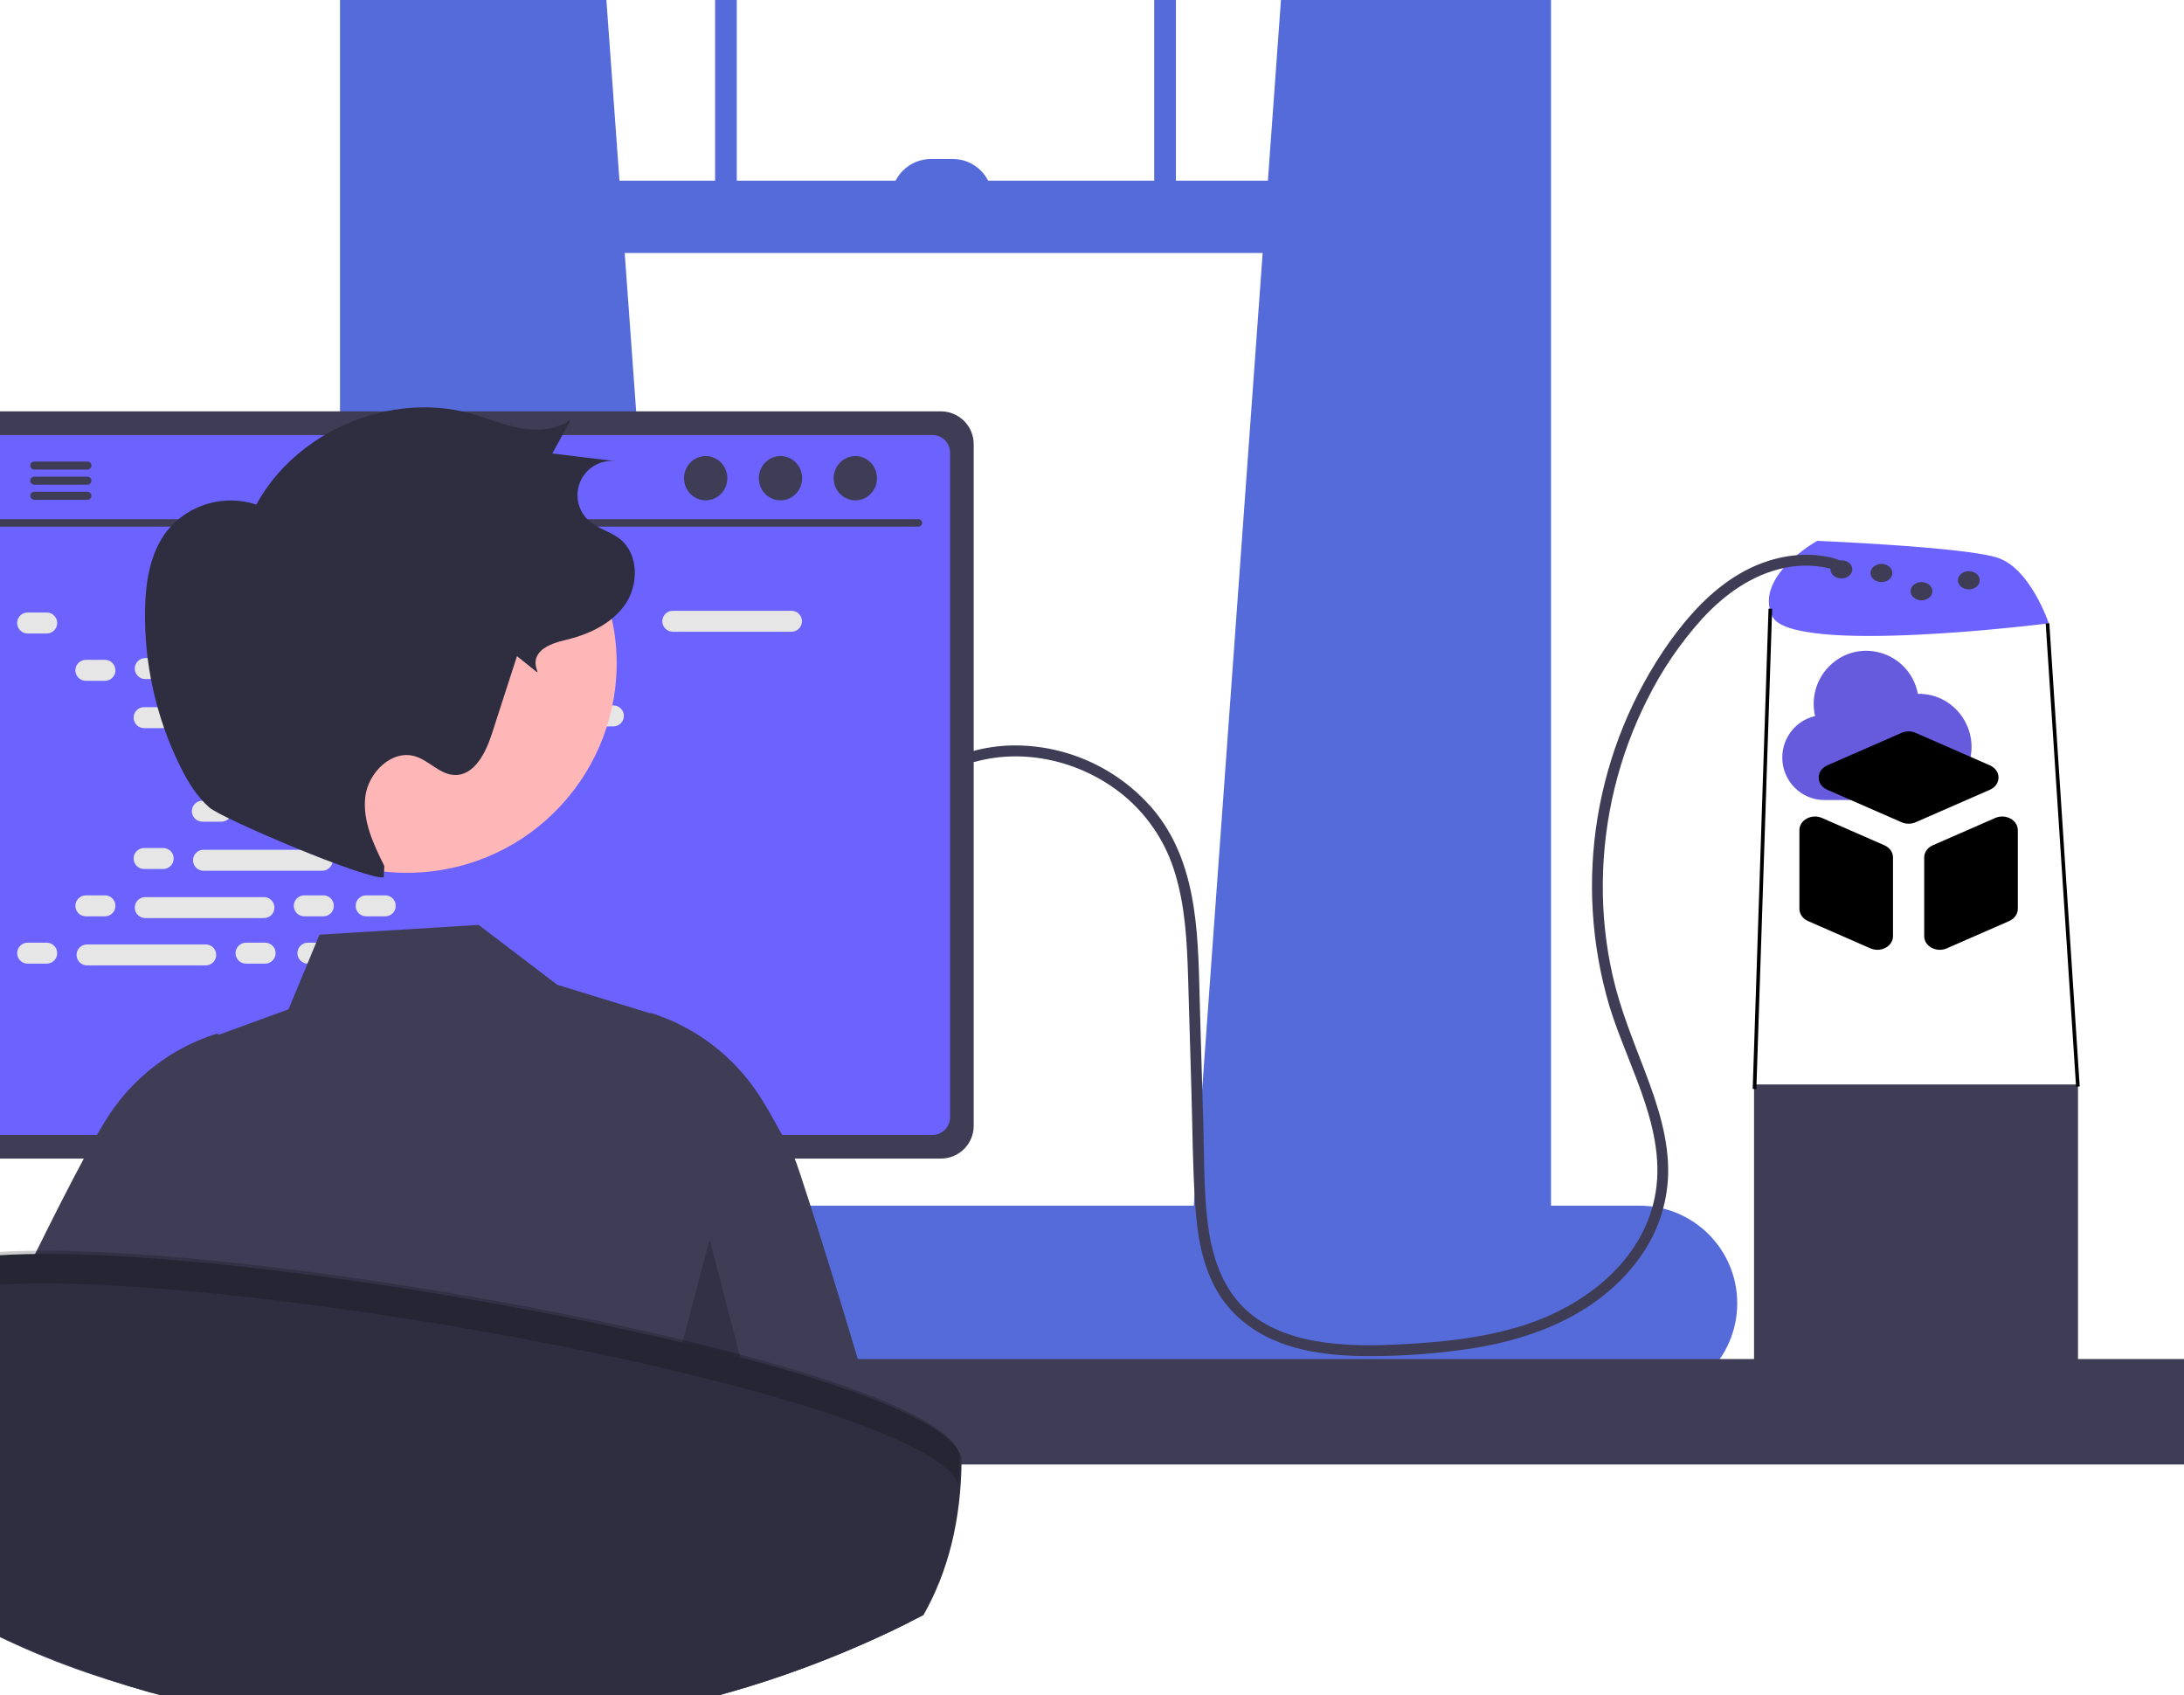
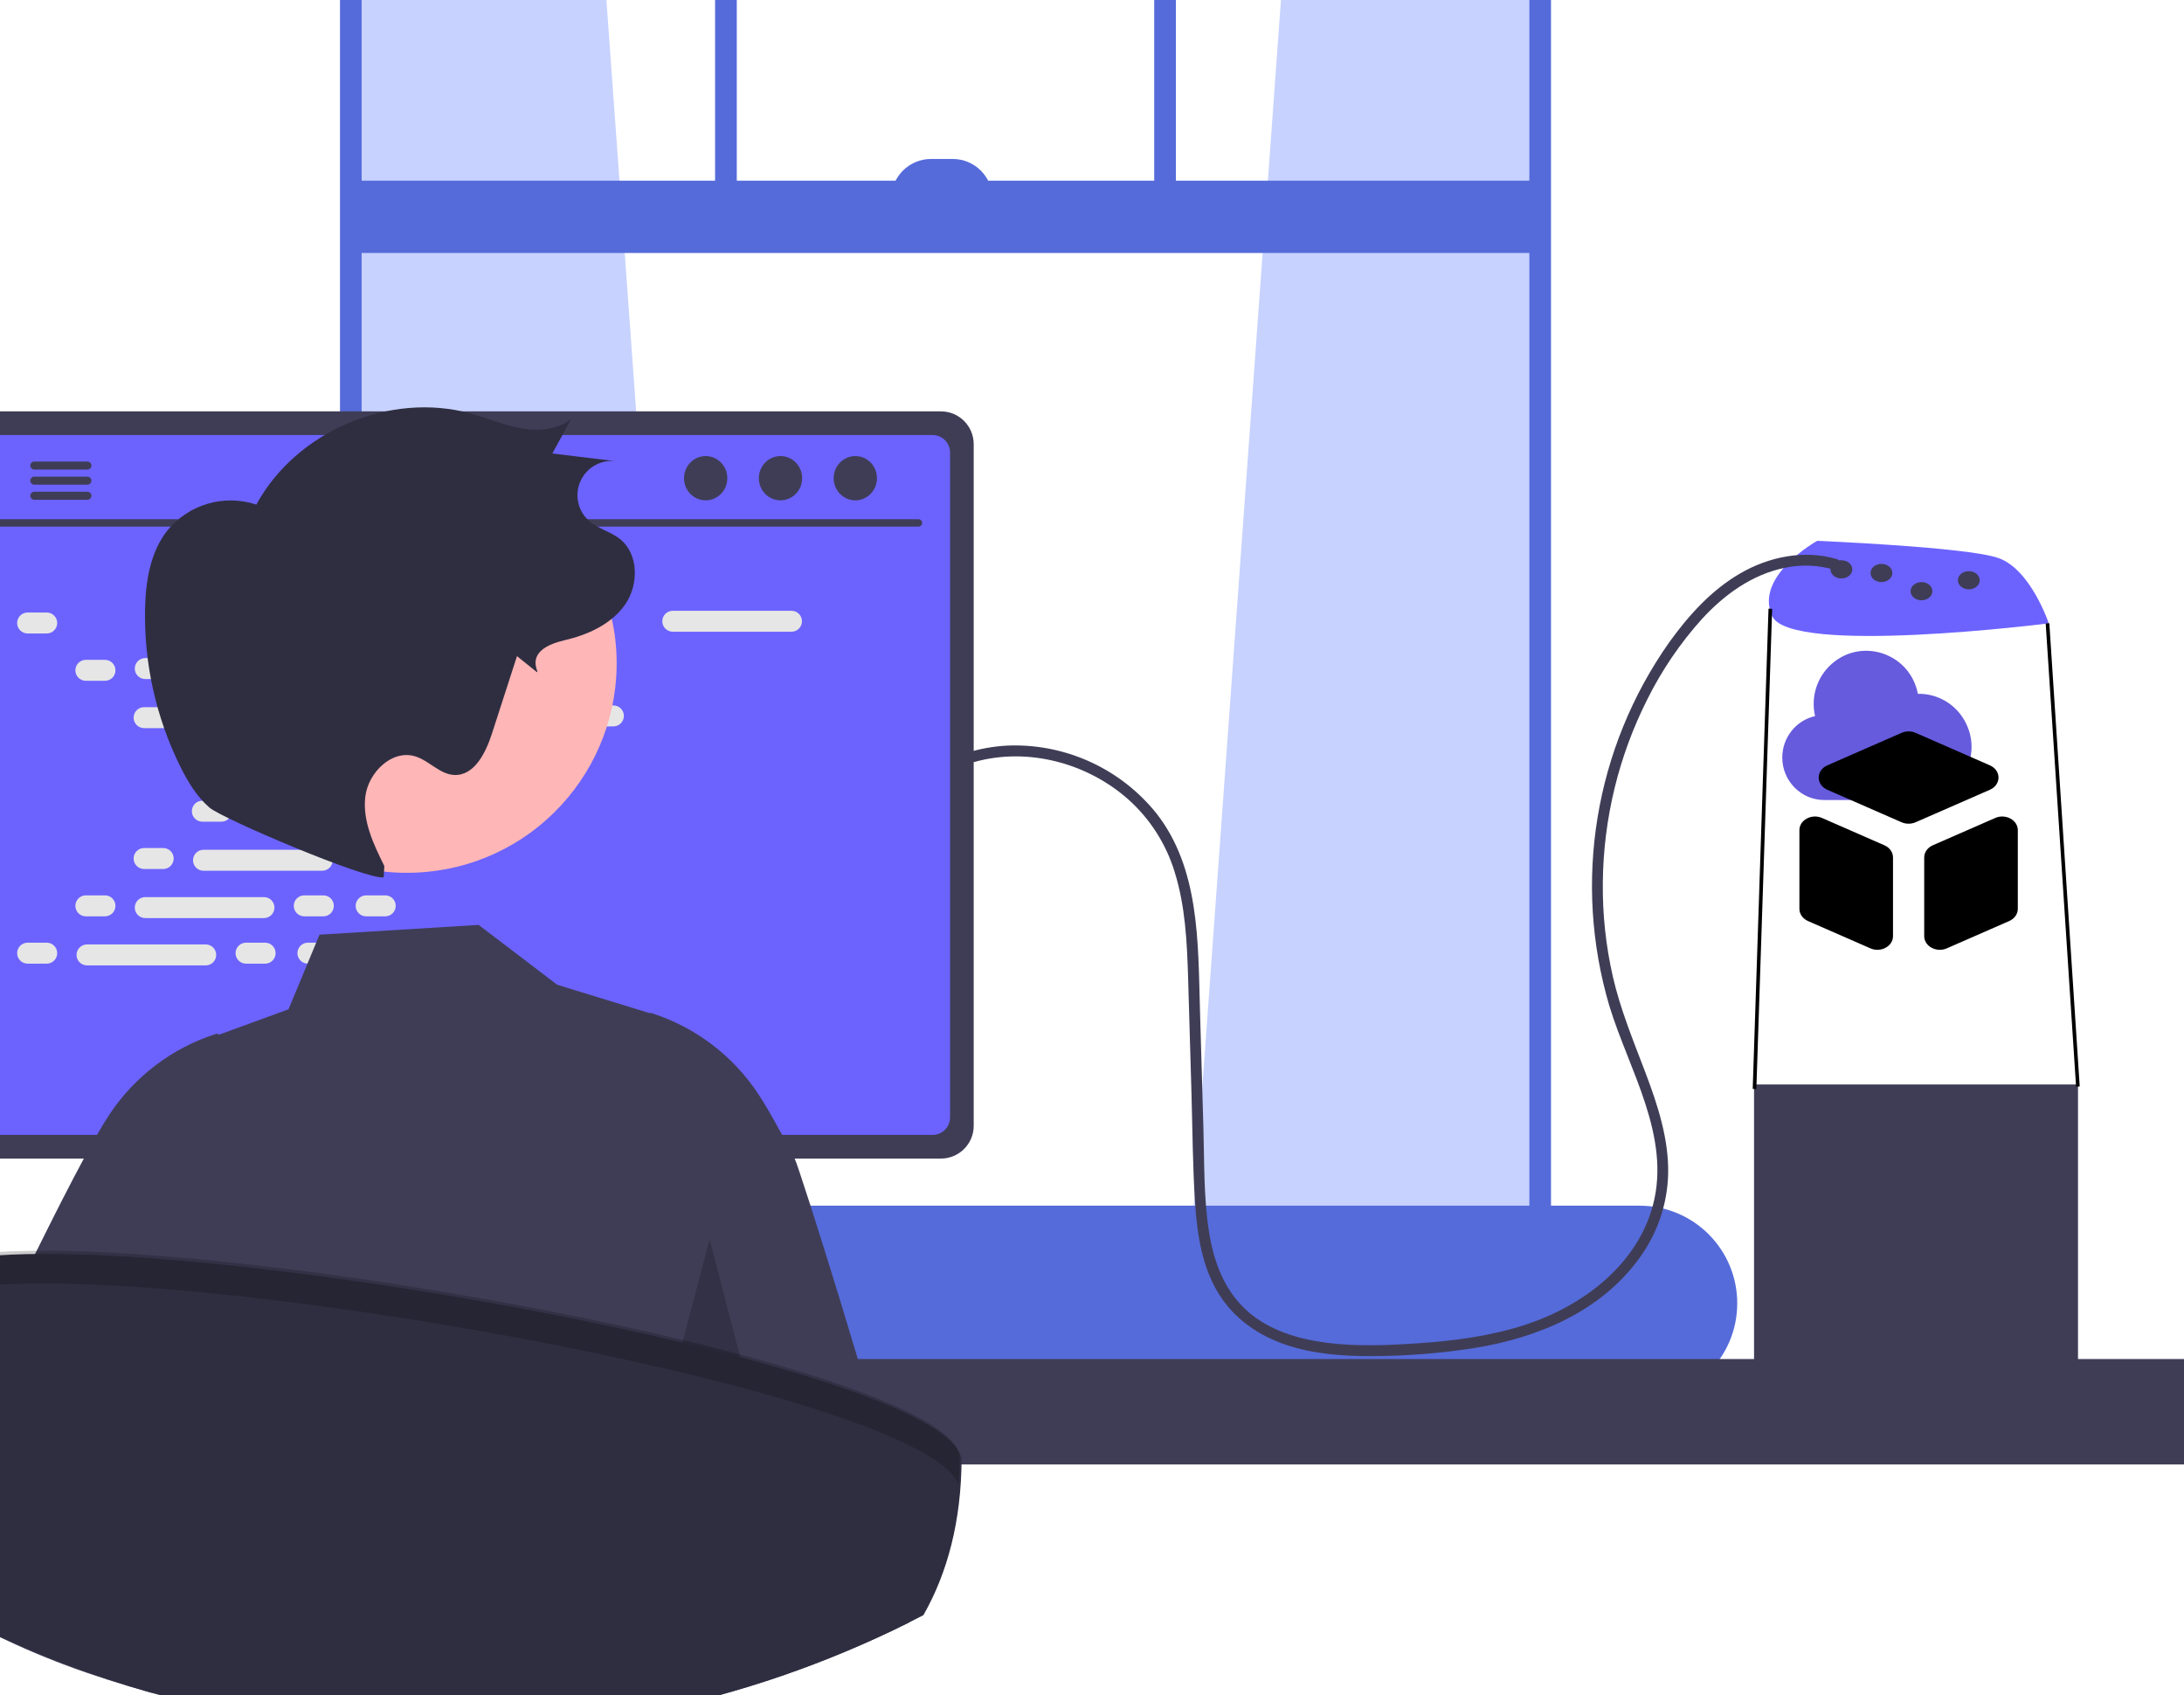
<svg xmlns="http://www.w3.org/2000/svg" width="740.103" height="574.316" viewBox="-100 0 600 600" preserveAspectRatio="xMidYMid slice">
  <path d="M 399.223 215.768 C 399.223 215.768 381.853 225.429 386.853 236.429 C 391.853 247.429 462.853 238.429 462.853 238.429 C 462.853 238.429 457.853 223.429 448.853 220.429 C 439.853 217.429 399.223 215.768 399.223 215.768 Z" fill="#6c63ff" />
-   <path d="M658.5,595.645l92.37,8.2.99.09V209.795q-.495-.345-.99-.69a288.323,288.323,0,0,0-62.01-32.94l-4.72,65.1-.43,5.96-4.67,64.56L677.6,331.645l-18.93,261.7Z" transform="matrix(1, 0, 0, 1, -430.7175, -194.9552)" style="fill: rgb(85, 107, 218);" />
-   <path d="M430.07,202.455c-.66.42-1.32.84-1.98,1.28v400.2l1.98-.18,91.37-8.11-.17-2.3L502.34,331.645l-1.44-19.86-4.67-64.56-.43-5.96-4.95-68.27A287.687,287.687,0,0,0,430.07,202.455Z" transform="matrix(1, 0, 0, 1, -430.7175, -194.9552)" style="fill: rgb(85, 107, 218);" />
+   <path d="M658.5,595.645l92.37,8.2.99.09V209.795q-.495-.345-.99-.69a288.323,288.323,0,0,0-62.01-32.94l-4.72,65.1-.43,5.96-4.67,64.56L677.6,331.645l-18.93,261.7Z" transform="matrix(1, 0, 0, 1, -430.7175, -194.9552)" style="fill: #c7d2fe;" />
+   <path d="M430.07,202.455c-.66.42-1.32.84-1.98,1.28v400.2l1.98-.18,91.37-8.11-.17-2.3L502.34,331.645l-1.44-19.86-4.67-64.56-.43-5.96-4.95-68.27A287.687,287.687,0,0,0,430.07,202.455Z" transform="matrix(1, 0, 0, 1, -430.7175, -194.9552)" style="fill: #c7d2fe;" />
  <path d="M428.09,203.735c-1.33.86-2.66,1.74-3.97,2.63v403.03c0,10.07,5.97,18.51,13.95,20.66a15.249,15.249,0,0,0,4,.53h296.8a15.118,15.118,0,0,0,3.99-.53,17.06,17.06,0,0,0,7.78-4.66,22.919,22.919,0,0,0,6.18-16V213.375c-1.64-1.21-3.29-2.41-4.96-3.58q-.495-.345-.99-.69v400.29a16.108,16.108,0,0,1-.46,3.85c-1.41,5.95-6.06,10.31-11.54,10.31H442.07c-6.62,0-12-6.35-12-14.16V202.455C429.41,202.875,428.75,203.295,428.09,203.735Z" transform="matrix(1, 0, 0, 1, -430.7175, -194.9552)" style="fill: rgb(85, 107, 218);" />
  <rect x="196.503" y="79.404" width="326.752" height="5.959" transform="matrix(1, 0, 0, 1, -200.1274, -33.09019)" style="fill: rgb(85, 107, 218);" />
  <path d="M653.77,165.255c-1.98-.49-3.96-.95-5.96-1.38v161.81h5.96Z" transform="matrix(1, 0, 0, 1, -430.7175, -194.9552)" style="fill: rgb(85, 107, 218);" />
  <path d="M533.13,161.865c-1.99.37-3.98.75-5.96,1.16v162.66h5.96Z" transform="matrix(1, 0, 0, 1, -430.7175, -194.9552)" style="fill: rgb(85, 107, 218);" />
  <path d="M363.03,620.155a26.711,26.711,0,0,0,1.93,9.98,25.54,25.54,0,0,0,1.75,3.56,27.096,27.096,0,0,0,3.02,4.18,26.76,26.76,0,0,0,20.12,9.11H781.16a26.82,26.82,0,0,0,0-53.64H389.85A26.846,26.846,0,0,0,363.03,620.155Z" transform="matrix(1, 0, 0, 1, -430.7175, -194.9552)" style="fill: rgb(85, 107, 218);" />
  <rect x="427.093" y="311.784" width="324.766" height="19.863" transform="matrix(-1, 0, 0, -1, 748.2337, 448.476)" style="fill: rgb(85, 107, 218);" />
  <path d="M575.571,305.825h27.809a0,0,0,0,1,0,0v0a10.925,10.925,0,0,1-10.925,10.925h-5.959a10.925,10.925,0,0,1-10.925-10.925v0A0,0,0,0,1,575.571,305.825Z" transform="matrix(-1, 0, 0, -1, 748.2337, 427.6195)" style="fill: rgb(85, 107, 218);" />
  <path d="M230.59,635.475a289.004,289.004,0,0,0,28.12,28.95H941.29a289.004,289.004,0,0,0,28.12-28.95Z" transform="matrix(1, 0, 0, 1, -430.7175, -194.9552)" fill="#3f3d56" />
  <path d="M415.75,538.665v102.56H487.6V538.665a3.448,3.448,0,0,0-2.43-3.3,3.175,3.175,0,0,0-1.03-.16H419.22A3.463,3.463,0,0,0,415.75,538.665Zm28.04,35.24a7.67,7.67,0,0,1,15.34,0v11.9a7.67,7.67,0,0,1-15.34,0Z" transform="matrix(1, 0, 0, 1, -430.7175, -194.9552)" fill="#2f2e41" />
  <path d="M415.53,637.945v9.89a1.946,1.946,0,0,0,1.93,1.94h68.43a1.94,1.94,0,0,0,1.93-1.94v-9.89Z" transform="matrix(1, 0, 0, 1, -430.7175, -194.9552)" fill="#3f3d56" />
  <path d="M302.72,384.145v187.26a9.007,9.007,0,0,0,9,9h277.5a9.007,9.007,0,0,0,9-9V384.145a9.011,9.011,0,0,0-9-8.99H311.72A9.012,9.012,0,0,0,302.72,384.145Z" fill="#3f3d56" transform="matrix(1, 0, 0, 1, -430.7175, -194.9552)" />
  <path d="M309.23,386.475v182.62a4.818,4.818,0,0,0,4.81,4.81H586.91a4.818,4.818,0,0,0,4.81-4.81V386.475a4.82,4.82,0,0,0-4.81-4.82H314.04A4.821,4.821,0,0,0,309.23,386.475Z" fill="#6c63ff" transform="matrix(1, 0, 0, 1, -430.7175, -194.9552)" />
  <path d="M364.87,652.105a2.948,2.948,0,0,0,2.32,1.11H529.53a2.987,2.987,0,0,0,2.92-3.6l-2.52-11.97a2.993,2.993,0,0,0-1.86-2.17,2.895,2.895,0,0,0-1.06-.2H369.7a2.894,2.894,0,0,0-1.06.2,2.992,2.992,0,0,0-1.86,2.17l-2.52,11.97A2.985,2.985,0,0,0,364.87,652.105Z" transform="matrix(1, 0, 0, 1, -430.7175, -194.9552)" fill="#2f2e41" />
  <rect x="520.857" y="637.431" width="5" height="3" rx="0.488" transform="matrix(-1, 0, 0, -1, 615.9965, 1082.906)" fill="#3f3d56" />
  <rect x="510.857" y="637.431" width="5" height="3" rx="0.488" transform="matrix(-1, 0, 0, -1, 595.9965, 1082.906)" fill="#3f3d56" />
  <rect x="500.857" y="637.431" width="5" height="3" rx="0.488" transform="matrix(-1, 0, 0, -1, 575.9965, 1082.906)" fill="#3f3d56" />
  <rect x="490.857" y="637.431" width="5" height="3" rx="0.488" transform="matrix(-1, 0, 0, -1, 555.9965, 1082.906)" fill="#3f3d56" />
  <rect x="480.857" y="637.431" width="5" height="3" rx="0.488" transform="matrix(-1, 0, 0, -1, 535.9965, 1082.906)" fill="#3f3d56" />
  <rect x="470.857" y="637.431" width="5" height="3" rx="0.488" transform="matrix(-1, 0, 0, -1, 515.9965, 1082.906)" fill="#3f3d56" />
  <rect x="460.857" y="637.431" width="5" height="3" rx="0.488" transform="matrix(-1, 0, 0, -1, 495.9965, 1082.906)" fill="#3f3d56" />
  <rect x="450.857" y="637.431" width="5" height="3" rx="0.488" transform="matrix(-1, 0, 0, -1, 475.9965, 1082.906)" fill="#3f3d56" />
  <rect x="440.857" y="637.431" width="5" height="3" rx="0.488" transform="matrix(-1, 0, 0, -1, 455.9965, 1082.906)" fill="#3f3d56" />
  <rect x="430.857" y="637.431" width="5" height="3" rx="0.488" transform="matrix(-1, 0, 0, -1, 435.9965, 1082.906)" fill="#3f3d56" />
  <rect x="420.857" y="637.431" width="5" height="3" rx="0.488" transform="matrix(-1, 0, 0, -1, 415.9965, 1082.906)" fill="#3f3d56" />
  <rect x="410.857" y="637.431" width="5" height="3" rx="0.488" transform="matrix(-1, 0, 0, -1, 395.9965, 1082.906)" fill="#3f3d56" />
  <rect x="400.857" y="637.431" width="5" height="3" rx="0.488" transform="matrix(-1, 0, 0, -1, 375.9965, 1082.906)" fill="#3f3d56" />
  <rect x="390.857" y="637.431" width="5" height="3" rx="0.488" transform="matrix(-1, 0, 0, -1, 355.9965, 1082.906)" fill="#3f3d56" />
  <rect x="380.857" y="637.431" width="5" height="3" rx="0.488" transform="matrix(-1, 0, 0, -1, 335.9965, 1082.906)" fill="#3f3d56" />
  <rect x="370.857" y="637.431" width="5" height="3" rx="0.488" transform="matrix(-1, 0, 0, -1, 315.9965, 1082.906)" fill="#3f3d56" />
  <rect x="520.975" y="642.431" width="5" height="3" rx="0.488" transform="matrix(-1, 0, 0, -1, 616.2329, 1092.906)" fill="#3f3d56" />
  <rect x="510.975" y="642.431" width="5" height="3" rx="0.488" transform="matrix(-1, 0, 0, -1, 596.2329, 1092.906)" fill="#3f3d56" />
  <rect x="500.975" y="642.431" width="5" height="3" rx="0.488" transform="matrix(-1, 0, 0, -1, 576.2329, 1092.906)" fill="#3f3d56" />
  <rect x="490.975" y="642.431" width="5" height="3" rx="0.488" transform="matrix(-1, 0, 0, -1, 556.2329, 1092.906)" fill="#3f3d56" />
  <rect x="480.975" y="642.431" width="5" height="3" rx="0.488" transform="matrix(-1, 0, 0, -1, 536.2329, 1092.906)" fill="#3f3d56" />
  <rect x="470.975" y="642.431" width="5" height="3" rx="0.488" transform="matrix(-1, 0, 0, -1, 516.2329, 1092.906)" fill="#3f3d56" />
  <rect x="460.975" y="642.431" width="5" height="3" rx="0.488" transform="matrix(-1, 0, 0, -1, 496.2329, 1092.906)" fill="#3f3d56" />
  <rect x="450.975" y="642.431" width="5" height="3" rx="0.488" transform="matrix(-1, 0, 0, -1, 476.2329, 1092.906)" fill="#3f3d56" />
  <rect x="440.975" y="642.431" width="5" height="3" rx="0.488" transform="matrix(-1, 0, 0, -1, 456.2329, 1092.906)" fill="#3f3d56" />
  <rect x="430.975" y="642.431" width="5" height="3" rx="0.488" transform="matrix(-1, 0, 0, -1, 436.2329, 1092.906)" fill="#3f3d56" />
  <rect x="420.975" y="642.431" width="5" height="3" rx="0.488" transform="matrix(-1, 0, 0, -1, 416.2329, 1092.906)" fill="#3f3d56" />
  <rect x="410.975" y="642.431" width="5" height="3" rx="0.488" transform="matrix(-1, 0, 0, -1, 396.2329, 1092.906)" fill="#3f3d56" />
  <rect x="400.975" y="642.431" width="5" height="3" rx="0.488" transform="matrix(-1, 0, 0, -1, 376.2329, 1092.906)" fill="#3f3d56" />
  <rect x="390.975" y="642.431" width="5" height="3" rx="0.488" transform="matrix(-1, 0, 0, -1, 356.2329, 1092.906)" fill="#3f3d56" />
  <rect x="380.975" y="642.431" width="5" height="3" rx="0.488" transform="matrix(-1, 0, 0, -1, 336.2329, 1092.906)" fill="#3f3d56" />
  <rect x="370.975" y="642.431" width="5" height="3" rx="0.488" transform="matrix(-1, 0, 0, -1, 316.2329, 1092.906)" fill="#3f3d56" />
  <rect x="437.975" y="648.431" width="40" height="3" rx="0.488" transform="matrix(-1, 0, 0, -1, 485.2329, 1104.906)" fill="#3f3d56" />
  <path d="M327.752,406.812H583.075a1.016,1.016,0,0,0,0-2.031H327.752a1.016,1.016,0,0,0,0,2.031Z" transform="matrix(1, 0, 0, 1, -430.7175, -194.9552)" fill="#3f3d56" />
  <ellipse cx="335.105" cy="231.649" rx="5.95" ry="6.083" fill="#3f3d56" transform="matrix(1, 0, 0, 1, -200.1274, -33.09019)" />
  <ellipse cx="314.549" cy="231.649" rx="5.95" ry="6.083" fill="#3f3d56" transform="matrix(1, 0, 0, 1, -200.1274, -33.09019)" />
  <ellipse cx="293.993" cy="231.649" rx="5.95" ry="6.083" fill="#3f3d56" transform="matrix(1, 0, 0, 1, -200.1274, -33.09019)" />
  <path d="M339.04,390.045a1.095,1.095,0,0,0,1.09,1.1h14.6a1.105,1.105,0,0,0,0-2.21h-14.6A1.103,1.103,0,0,0,339.04,390.045Z" transform="matrix(1, 0, 0, 1, -430.7175, -194.9552)" fill="#3f3d56" />
  <path d="M339.04,394.195a1.095,1.095,0,0,0,1.09,1.1h14.6a1.105,1.105,0,0,0,0-2.21h-14.6A1.103,1.103,0,0,0,339.04,394.195Z" transform="matrix(1, 0, 0, 1, -430.7175, -194.9552)" fill="#3f3d56" />
  <path d="M339.04,398.335a1.103,1.103,0,0,0,1.09,1.11h14.6a1.105,1.105,0,0,0,0-2.21h-14.6A1.095,1.095,0,0,0,339.04,398.335Z" transform="matrix(1, 0, 0, 1, -430.7175, -194.9552)" fill="#3f3d56" />
  <rect x="104.836" y="268.543" width="11.006" height="5.76" rx="2.88" fill="#e6e6e6" transform="matrix(1, 0, 0, 1, -200.1274, -33.09019)" />
  <rect x="164.836" y="268.543" width="11.006" height="5.76" rx="2.88" fill="#e6e6e6" transform="matrix(1, 0, 0, 1, -200.1274, -33.09019)" />
  <rect x="181.836" y="268.543" width="11.006" height="5.76" rx="2.88" fill="#e6e6e6" transform="matrix(1, 0, 0, 1, -200.1274, -33.09019)" />
  <rect x="81.953" y="234.973" width="38.366" height="5.76" rx="2.88" fill="#e6e6e6" />
  <rect x="201.156" y="268.063" width="38.366" height="5.76" rx="2.88" fill="#e6e6e6" transform="matrix(1, 0, 0, 1, -200.1274, -33.09019)" />
  <rect x="120.836" y="281.543" width="11.006" height="5.76" rx="2.88" fill="#e6e6e6" transform="matrix(1, 0, 0, 1, -200.1274, -33.09019)" />
  <rect x="180.836" y="281.543" width="11.006" height="5.76" rx="2.88" fill="#e6e6e6" transform="matrix(1, 0, 0, 1, -200.1274, -33.09019)" />
  <rect x="197.836" y="281.543" width="11.006" height="5.76" rx="2.88" fill="#e6e6e6" transform="matrix(1, 0, 0, 1, -200.1274, -33.09019)" />
  <rect x="137.156" y="281.063" width="38.366" height="5.76" rx="2.88" fill="#e6e6e6" transform="matrix(1, 0, 0, 1, -200.1274, -33.09019)" />
  <rect x="217.156" y="281.063" width="38.366" height="5.76" rx="2.88" fill="#e6e6e6" transform="matrix(1, 0, 0, 1, -200.1274, -33.09019)" />
  <rect x="136.836" y="294.543" width="11.006" height="5.76" rx="2.88" fill="#e6e6e6" transform="matrix(1, 0, 0, 1, -200.1274, -33.09019)" />
  <rect x="196.836" y="294.543" width="11.006" height="5.76" rx="2.88" fill="#e6e6e6" transform="matrix(1, 0, 0, 1, -200.1274, -33.09019)" />
  <rect x="213.836" y="294.543" width="11.006" height="5.76" rx="2.88" fill="#e6e6e6" transform="matrix(1, 0, 0, 1, -200.1274, -33.09019)" />
  <rect x="153.156" y="294.063" width="38.366" height="5.76" rx="2.88" fill="#e6e6e6" transform="matrix(1, 0, 0, 1, -200.1274, -33.09019)" />
  <rect x="233.156" y="294.063" width="38.366" height="5.76" rx="2.88" fill="#e6e6e6" transform="matrix(1, 0, 0, 1, -200.1274, -33.09019)" />
  <rect x="152.836" y="307.543" width="11.006" height="5.76" rx="2.88" fill="#e6e6e6" transform="matrix(1, 0, 0, 1, -200.1274, -33.09019)" />
  <rect x="212.836" y="307.543" width="11.006" height="5.76" rx="2.88" fill="#e6e6e6" transform="matrix(1, 0, 0, 1, -200.1274, -33.09019)" />
  <rect x="229.836" y="307.543" width="11.006" height="5.76" rx="2.88" fill="#e6e6e6" transform="matrix(1, 0, 0, 1, -200.1274, -33.09019)" />
  <rect x="169.156" y="307.063" width="38.366" height="5.76" rx="2.88" fill="#e6e6e6" transform="matrix(1, 0, 0, 1, -200.1274, -33.09019)" />
  <rect x="164.836" y="359.237" width="11.006" height="5.76" rx="2.88" fill="#e6e6e6" transform="matrix(1, 0, 0, 1, -200.1274, -33.09019)" />
  <rect x="181.836" y="359.237" width="11.006" height="5.76" rx="2.88" fill="#e6e6e6" transform="matrix(1, 0, 0, 1, -200.1274, -33.09019)" />
  <rect x="201.156" y="359.717" width="38.366" height="5.76" rx="2.88" fill="#e6e6e6" transform="matrix(1, 0, 0, 1, -200.1274, -33.09019)" />
  <rect x="104.836" y="359.237" width="11.006" height="5.76" rx="2.88" fill="#e6e6e6" transform="matrix(1, 0, 0, 1, -200.1274, -33.09019)" />
  <rect x="121.156" y="359.717" width="38.366" height="5.76" rx="2.88" fill="#e6e6e6" transform="matrix(1, 0, 0, 1, -200.1274, -33.09019)" />
  <rect x="120.836" y="346.237" width="11.006" height="5.76" rx="2.88" fill="#e6e6e6" transform="matrix(1, 0, 0, 1, -200.1274, -33.09019)" />
  <rect x="180.836" y="346.237" width="11.006" height="5.76" rx="2.88" fill="#e6e6e6" transform="matrix(1, 0, 0, 1, -200.1274, -33.09019)" />
  <rect x="197.836" y="346.237" width="11.006" height="5.76" rx="2.88" fill="#e6e6e6" transform="matrix(1, 0, 0, 1, -200.1274, -33.09019)" />
  <rect x="137.156" y="346.717" width="38.366" height="5.76" rx="2.88" fill="#e6e6e6" transform="matrix(1, 0, 0, 1, -200.1274, -33.09019)" />
  <rect x="136.836" y="333.237" width="11.006" height="5.76" rx="2.88" fill="#e6e6e6" transform="matrix(1, 0, 0, 1, -200.1274, -33.09019)" />
  <rect x="196.836" y="333.237" width="11.006" height="5.76" rx="2.88" fill="#e6e6e6" transform="matrix(1, 0, 0, 1, -200.1274, -33.09019)" />
  <rect x="213.836" y="333.237" width="11.006" height="5.76" rx="2.88" fill="#e6e6e6" transform="matrix(1, 0, 0, 1, -200.1274, -33.09019)" />
  <rect x="153.156" y="333.717" width="38.366" height="5.76" rx="2.88" fill="#e6e6e6" transform="matrix(1, 0, 0, 1, -200.1274, -33.09019)" />
  <rect x="152.836" y="320.237" width="11.006" height="5.76" rx="2.88" fill="#e6e6e6" transform="matrix(1, 0, 0, 1, -200.1274, -33.09019)" />
  <rect x="212.836" y="320.237" width="11.006" height="5.76" rx="2.88" fill="#e6e6e6" transform="matrix(1, 0, 0, 1, -200.1274, -33.09019)" />
  <rect x="229.836" y="320.237" width="11.006" height="5.76" rx="2.88" fill="#e6e6e6" transform="matrix(1, 0, 0, 1, -200.1274, -33.09019)" />
  <rect x="169.156" y="320.717" width="38.366" height="5.76" rx="2.88" fill="#e6e6e6" transform="matrix(1, 0, 0, 1, -200.1274, -33.09019)" />
  <path d="M324.69,708.905c.61.31,1.23.62,1.84.92,15.8,7.9,28.44,12.39,45.73,17.31,1.46-16.3,2.87-44.95,4.24-62.71.36-4.61.72-8.48,1.07-11.21a15.182,15.182,0,0,1,.88-4.25l-.06,4.25-.15,11.21-.87,64.11a288.588,288.588,0,0,0,65.84,9.49c1.16.03,2.3.05,3.4.07.39.01.77.02,1.15.02,1.25.01,2.49.02,3.74.02a289.271,289.271,0,0,0,69.54-8.43c-.49-16.13-.98-44.46-1.45-65.28-.1-4.07-.19-7.86-.29-11.21-.19-7.16-.39-12.32-.58-14.05a4.361,4.361,0,0,1,.39.97,97.154,97.154,0,0,1,1.89,13.08c.35,3.35.7,7.14,1.05,11.21,1.86,21.63,3.8,51.04,5.8,63.51a285.473,285.473,0,0,0,34.97-12.03q9-3.75,17.68-8.09c-1.1-7.2-2.25-15.27-3.43-23.64-.92-6.49-1.87-13.16-2.84-19.75-1.5-10.18-23.79-81.32-25.2-84.02-1.21-2.31-2.36-4.49-3.45-6.5-2.64-4.88-4.88-8.77-6.54-11.23a55.257,55.257,0,0,0-29.28-22.21l-.3-.08-.21.09-20.45-6.28-2.99-.92-2.01-.62-7.08-5.39-3.85-2.93-3.61-2.75-7.06-5.37-43.71,2.69-8.51,20.49-19.06,6.97-.33-.15-.29-.12-.3.08a55.306,55.306,0,0,0-29.28,22.21c-.94,1.41-2.08,3.27-3.37,5.52-1.1,1.91-2.3,4.09-3.6,6.5-1.85,3.43-3.87,7.3-6.01,11.49-.47.92-.95,1.86-1.43,2.81q-1.335,2.64-2.71,5.39c-2.13,4.25-4.33,8.69-6.53,13.2-1.91,3.91-3.84,11.95-5.74,22.18-1.57,8.5-3.13,18.52-4.64,28.95-1.98,13.52.13,29.71-1.66,42.15C324.92,707.365,324.8,708.135,324.69,708.905Z" transform="matrix(1, 0, 0, 1, -430.7175, -194.9552)" fill="#3f3d56" />
  <polygon points="303.59 473.566 295.093 440.774 287.59 469.07 303.59 473.566" opacity="0.2" transform="matrix(1, 0, 0, 1, -200.1274, -33.09019)" />
  <path d="M308.07,614.065c3.04,41.88-.11,60.32,16.67,94.85a286.159,286.159,0,0,0,47.52,18.22q2.55.72,5.11,1.4a288.588,288.588,0,0,0,65.84,9.49c1.16.03,2.3.05,3.4.07.39.01.77.02,1.15.02,1.25.01,2.49.02,3.74.02a289.271,289.271,0,0,0,69.54-8.43q3.42-.84,6.81-1.77a285.473,285.473,0,0,0,34.97-12.03q9-3.75,17.68-8.09c1.31-.66,2.62-1.32,3.91-2,6.63-11.66,10.4-25.84,10.48-42.88C590.3,633.575,318.21,588.745,308.07,614.065Z" transform="matrix(1, 0, 0, 1, -430.7175, -194.9552)" fill="#2f2e41" />
  <path d="M308.078,621.237c-.155-2.593-.329-5.271-.531-8.06,10.14-25.32,282.23,19.51,286.82,48.87-.013,2.692-.128,5.304-.321,7.855C582.93,640.924,324.441,598.316,308.078,621.237Z" transform="matrix(1, 0, 0, 1, -430.7175, -194.9552)" opacity="0.2" />
  <path d="M246.419,635.051a6.416,6.416,0,0,0,6.183,4.331L279.094,638.7a6.328,6.328,0,0,0,5.981-4.657l3.749-40.087a9.794,9.794,0,0,0,4.238.871A9.661,9.661,0,0,0,292.577,575.51a8.184,8.184,0,0,0-1.736.181,6.548,6.548,0,0,0-4.874-2.103l-40.751,1.052a5.854,5.854,0,0,0-1.005.125,6.365,6.365,0,0,0-4.873,8.265Zm43.173-43.817,2.668-9.553a6.506,6.506,0,0,0,.02-3.375c.129-0.0.244-.062.373-.062a6.91,6.91,0,0,1,.324,13.817A6.505,6.505,0,0,1,289.593,591.234Z" transform="matrix(1, 0, 0, 1, -430.7175, -194.9552)" fill="#2f2e41" />
  <path d="M244.211,574.765c.868,4.964,10.629,8.454,22.366,7.847,10.793-.497,19.617-4.287,21.234-8.779a6.025,6.025,0,0,0-1.844-.246l-40.751,1.052A5.854,5.854,0,0,0,244.211,574.765Z" transform="matrix(1, 0, 0, 1, -430.7175, -194.9552)" fill="#3f3d56" />
  <path d="M268.728,613.023a.497.497,0,0,0,.151-.066l5.753-3.766a.499.499,0,0,0,0-.836l-5.98-3.917a.5.5,0,1,0-.548.836l5.341,3.498-5.114,3.348a.5.5,0,0,0,.396.903Z" transform="matrix(1, 0, 0, 1, -430.7175, -194.9552)" fill="#6c63ff" />
  <path d="M259.641,613.442a.5.5,0,0,0,.126-.918l-5.303-3.04,5.126-3.807a.5.5,0,1,0-.596-.802l-5.739,4.263a.5.5,0,0,0,.049.835l5.965,3.42A.5.5,0,0,0,259.641,613.442Z" transform="matrix(1, 0, 0, 1, -430.7175, -194.9552)" fill="#6c63ff" />
  <path d="M268.156,616.323a.482.482,0,0,0,.137-.058.5.5,0,0,0,.168-.687l-8.155-13.408a.5.5,0,0,0-.854.521l8.155,13.408A.5.5,0,0,0,268.156,616.323Z" transform="matrix(1, 0, 0, 1, -430.7175, -194.9552)" fill="#6c63ff" />
  <rect x="582.009" y="398.186" width="89" height="78" fill="#3f3d56" transform="matrix(1, 0, 0, 1, -200.1274, -33.09019)" />
  <ellipse cx="606.009" cy="256.686" rx="3" ry="2.5" fill="#3f3d56" transform="matrix(1, 0, 0, 1, -200.1274, -33.09019)" />
  <ellipse cx="617.009" cy="257.686" rx="3" ry="2.5" fill="#3f3d56" transform="matrix(1, 0, 0, 1, -200.1274, -33.09019)" />
  <ellipse cx="628.009" cy="262.686" rx="3" ry="2.5" fill="#3f3d56" transform="matrix(1, 0, 0, 1, -200.1274, -33.09019)" />
  <ellipse cx="641.009" cy="259.686" rx="3" ry="2.5" fill="#3f3d56" transform="matrix(1, 0, 0, 1, -200.1274, -33.09019)" />
  <path stroke-linecap="round" stroke-linejoin="round" d="M 389.637 275.287 C 389.637 281.734 394.808 286.96 401.187 286.96 L 427.178 286.96 C 438.295 286.96 445.239 274.802 439.679 265.077 C 437.052 260.473 432.147 257.676 426.887 257.787 C 424.772 246.755 411.633 242.183 403.236 249.55 C 399.187 253.097 397.419 258.626 398.647 263.899 C 393.378 265.104 389.637 269.833 389.637 275.287 Z" style="paint-order: stroke; fill: rgba(96, 85, 218, 0.96);" />
  <path d="M598.524,471.434c14.57-4.045,30.799.29,42.058,10.22A43.888,43.888,0,0,1,653.461,501.802c2.875,9.259,3.35,19.025,3.651,28.65.333,10.642.622,21.285.932,31.927.296,10.147.33,20.342,1.007,30.472.568,8.501,1.929,17.325,6.478,24.698,4.218,6.835,10.881,11.451,18.412,13.995,7.633,2.579,15.861,3.179,23.868,3.126a184.222,184.222,0,0,0,27.828-2.203c17.487-2.801,34.76-9.947,45.44-24.689a40.91,40.91,0,0,0,7.923-23.028c.225-9.675-2.866-19.046-6.251-27.982-3.295-8.696-6.859-17.264-8.944-26.356a110.576,110.576,0,0,1-2.749-25.943,114.047,114.047,0,0,1,12.229-50.225,98.679,98.679,0,0,1,15.014-22.075c6.168-6.712,13.807-12.253,22.89-14.069a27.638,27.638,0,0,1,13.368.538c1.853.555,2.645-2.34.798-2.893-8.998-2.694-18.774-.646-26.751,4.031-7.844,4.598-14.043,11.496-19.304,18.809A116.169,116.169,0,0,0,772.868,538.54c5.339,17.489,16.95,35.694,11.962,54.621-4.366,16.567-19.492,27.825-35.117,32.911-9.479,3.085-19.418,4.391-29.331,5.066-8.377.571-16.869.934-25.223-.143-7.673-.989-15.565-3.334-21.514-8.485-6.521-5.645-9.501-13.758-10.798-22.083-1.468-9.42-1.252-19.133-1.529-28.638l-.945-32.443c-.534-18.324-.074-38.631-11.995-53.814a49.958,49.958,0,0,0-39.697-18.61,44.882,44.882,0,0,0-10.955,1.618,1.501,1.501,0,0,0,.798,2.893Z" transform="matrix(1, 0, 0, 1, -430.7175, -194.9552)" fill="#3f3d56" />
  <path d="M385.556,452.455a57.571,57.571,0,0,0,114.037-15.91l-.114-.817a57.571,57.571,0,0,0-113.905,16.724Z" transform="matrix(1, 0, 0, 1, -430.7175, -194.9552)" fill="#ffb6b6" />
  <path d="M436.308,500.059c-2.977-5.996-6.035-12.433-5.227-19.078s7.301-13.015,13.704-11.063c3.829,1.168,6.732,4.935,10.731,5.115,5.502.247,8.635-6.059,10.33-11.299l6.902-21.342c13.313,10.459-3.548-.506,12.944-4.335,6.47-1.502,13.002-4.41,16.781-9.872s3.729-13.913-1.495-18.016c-2.561-2.012-5.963-2.768-8.412-4.916a9.407,9.407,0,0,1,7.457-16.395l-17.566-2.136,5.2-9.48c-3.76,2.984-9.005,3.402-13.732,2.567s-9.183-2.765-13.809-4.047c-22.207-6.153-47.956,4.761-58.977,24.998a22.478,22.478,0,0,0-24.484,7.159c-4.681,5.982-5.932,13.947-6.089,21.541a93.368,93.368,0,0,0,9.662,43.219c2.07,4.172,4.516,8.264,8.033,11.315s43.271,19.955,47.859,19.158" transform="matrix(1, 0, 0, 1, -430.7175, -194.9552)" fill="#2f2e41" />
  <path d="M 428.628 324.355 C 428.629 327.144 431.982 328.951 434.83 327.707 L 451.97 320.207 C 453.424 319.571 454.342 318.271 454.343 316.855 L 454.343 295.241 C 454.342 292.455 450.991 290.643 448.142 291.888 L 430.996 299.388 C 429.548 300.024 428.629 301.321 428.628 302.741 L 428.628 324.355 Z M 446.676 284.141 C 449.624 282.849 449.868 279.243 447.11 277.657 C 446.972 277.575 446.828 277.501 446.676 277.434 L 426.256 268.503 C 425.052 267.975 423.634 267.975 422.424 268.503 L 402.01 277.434 C 399.062 278.728 398.817 282.328 401.57 283.921 C 401.712 284.001 401.858 284.074 402.01 284.141 L 422.424 293.074 C 423.634 293.597 425.052 293.597 426.256 293.074 L 446.676 284.141 Z M 400.544 291.888 C 397.694 290.643 394.343 292.455 394.343 295.241 L 394.343 316.855 C 394.343 318.271 395.262 319.571 396.71 320.207 L 413.856 327.707 C 416.704 328.951 420.057 327.144 420.057 324.355 L 420.057 302.741 C 420.057 301.321 419.138 300.024 417.684 299.388 L 400.544 291.888 Z" style="fill-rule: nonzero;" />
  <path style="fill: rgb(216, 216, 216); stroke: rgb(0, 0, 0);" d="M 386.357 234.413 L 382.015 366.33" />
  <path style="fill: rgb(216, 216, 216); stroke: rgb(0, 0, 0);" d="M 462.502 238.421 L 470.851 365.663" />
</svg>
